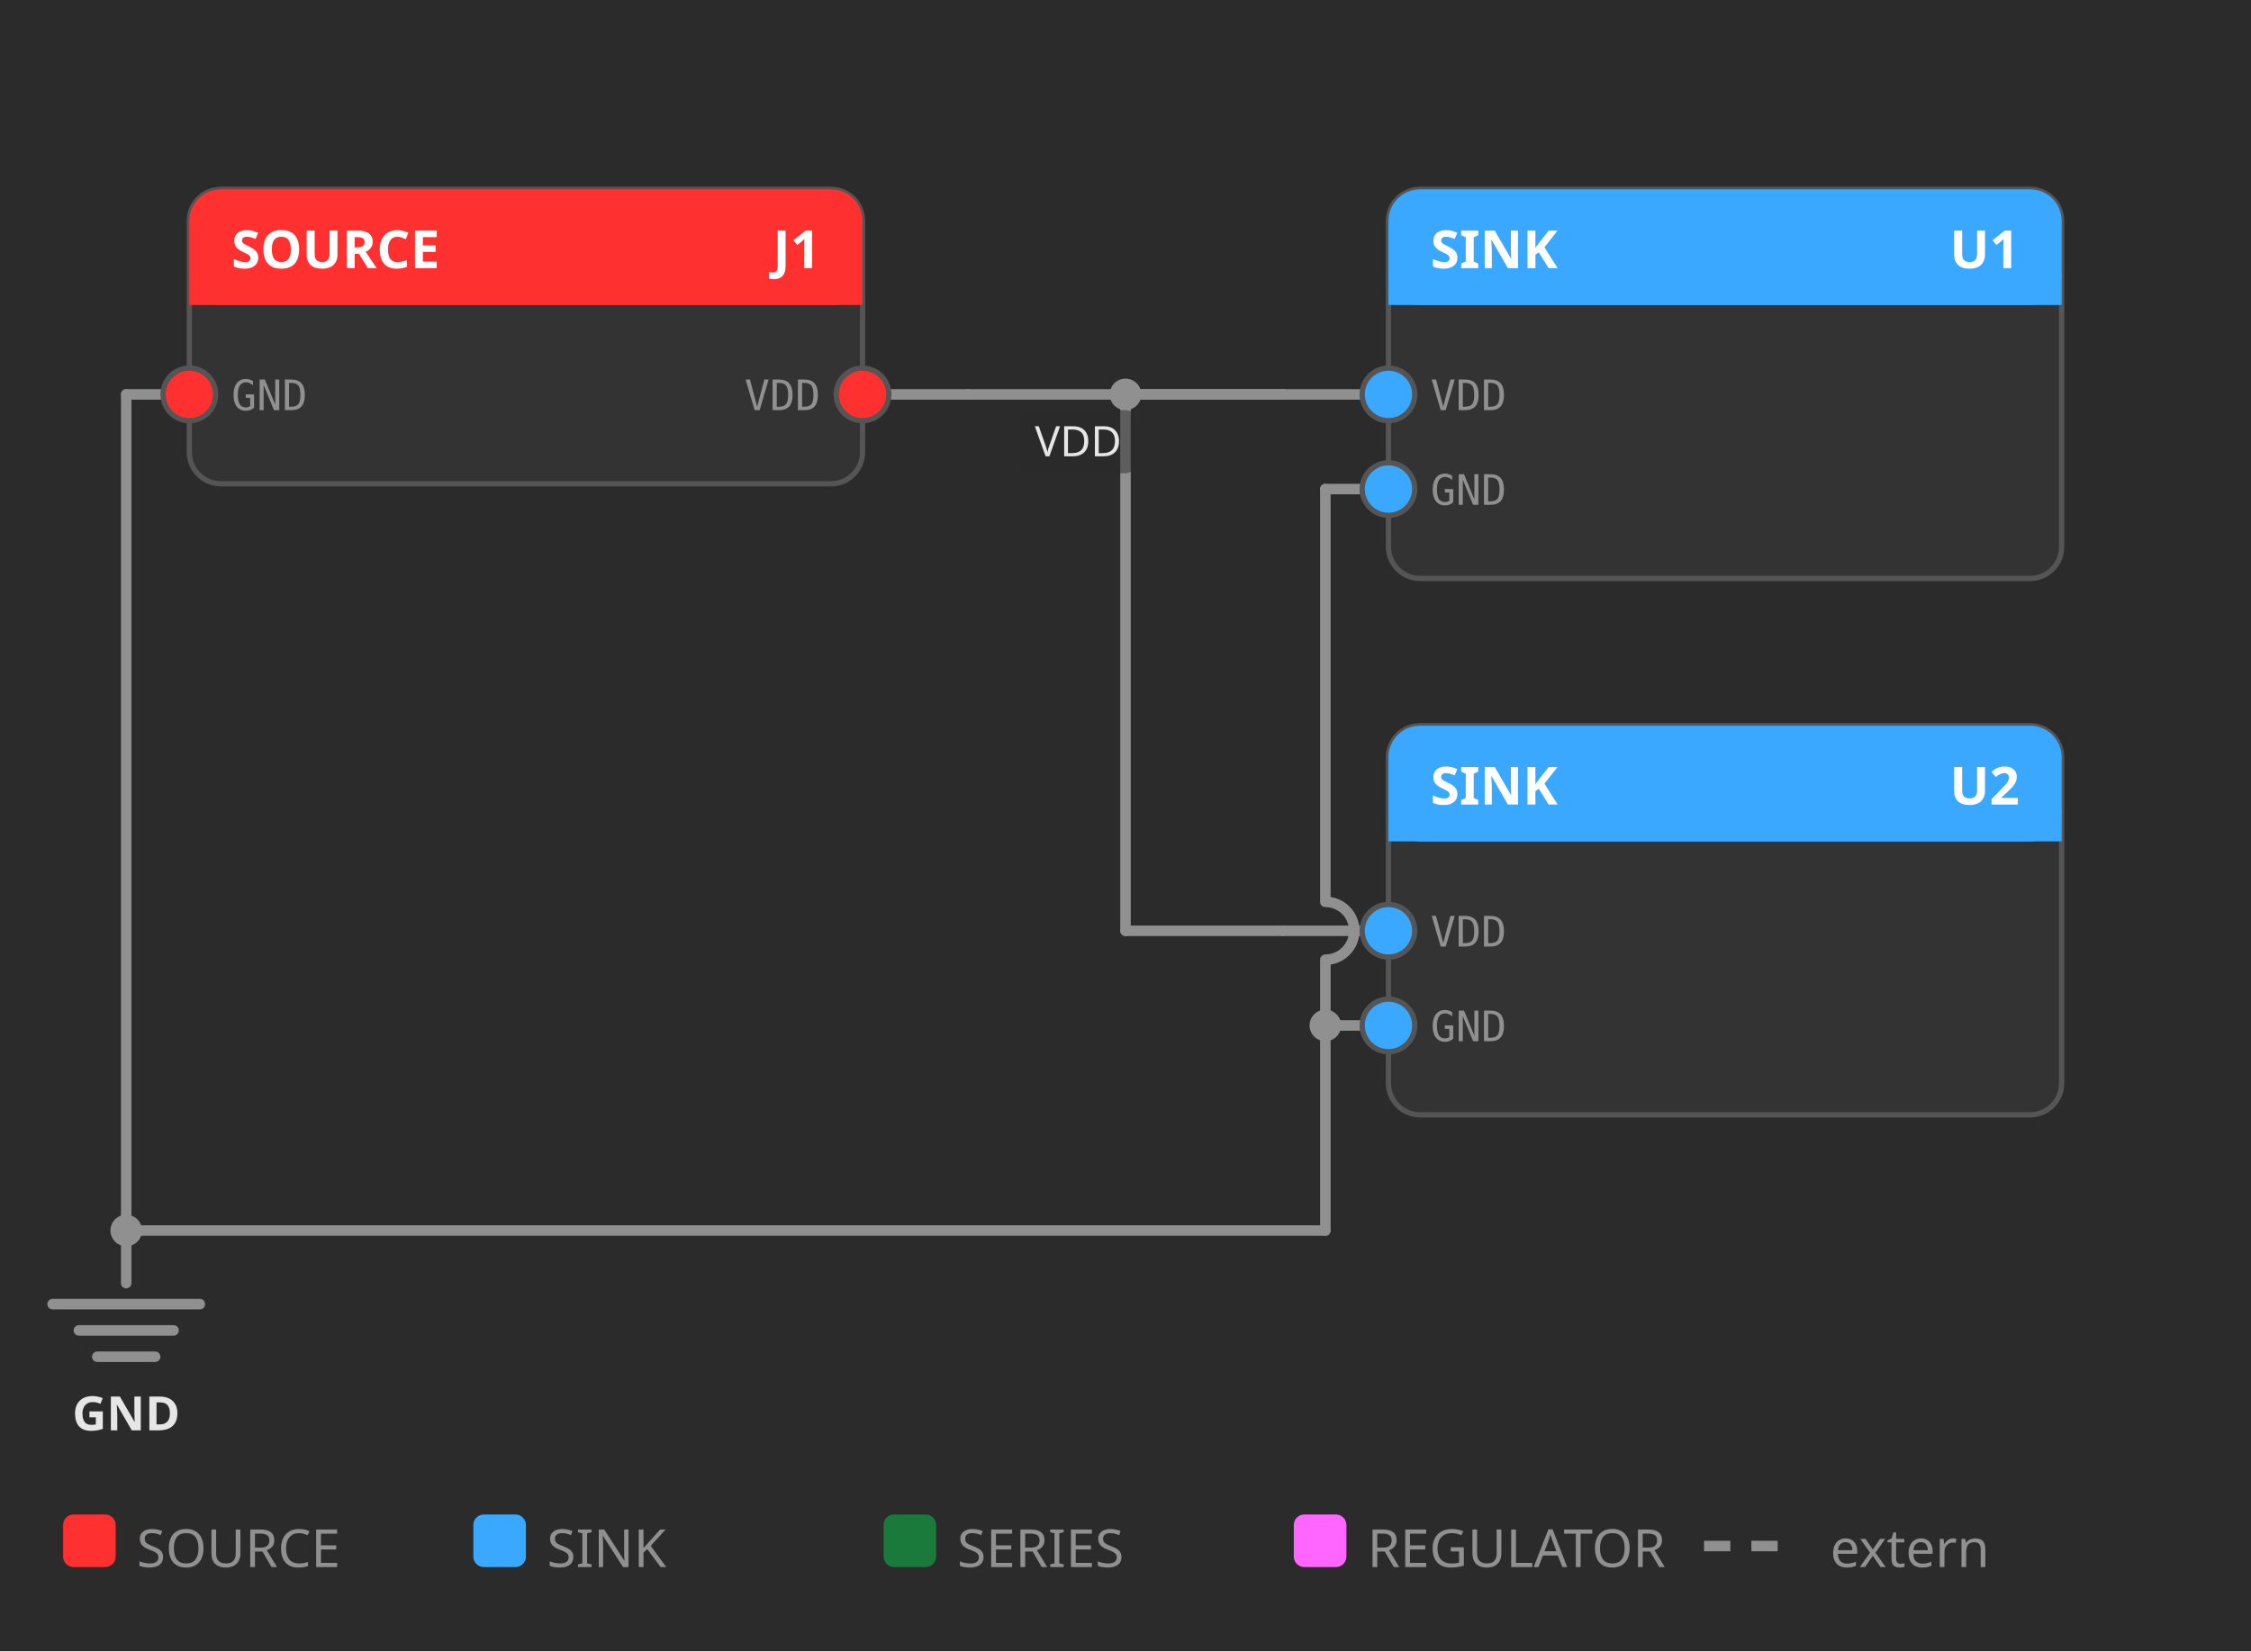
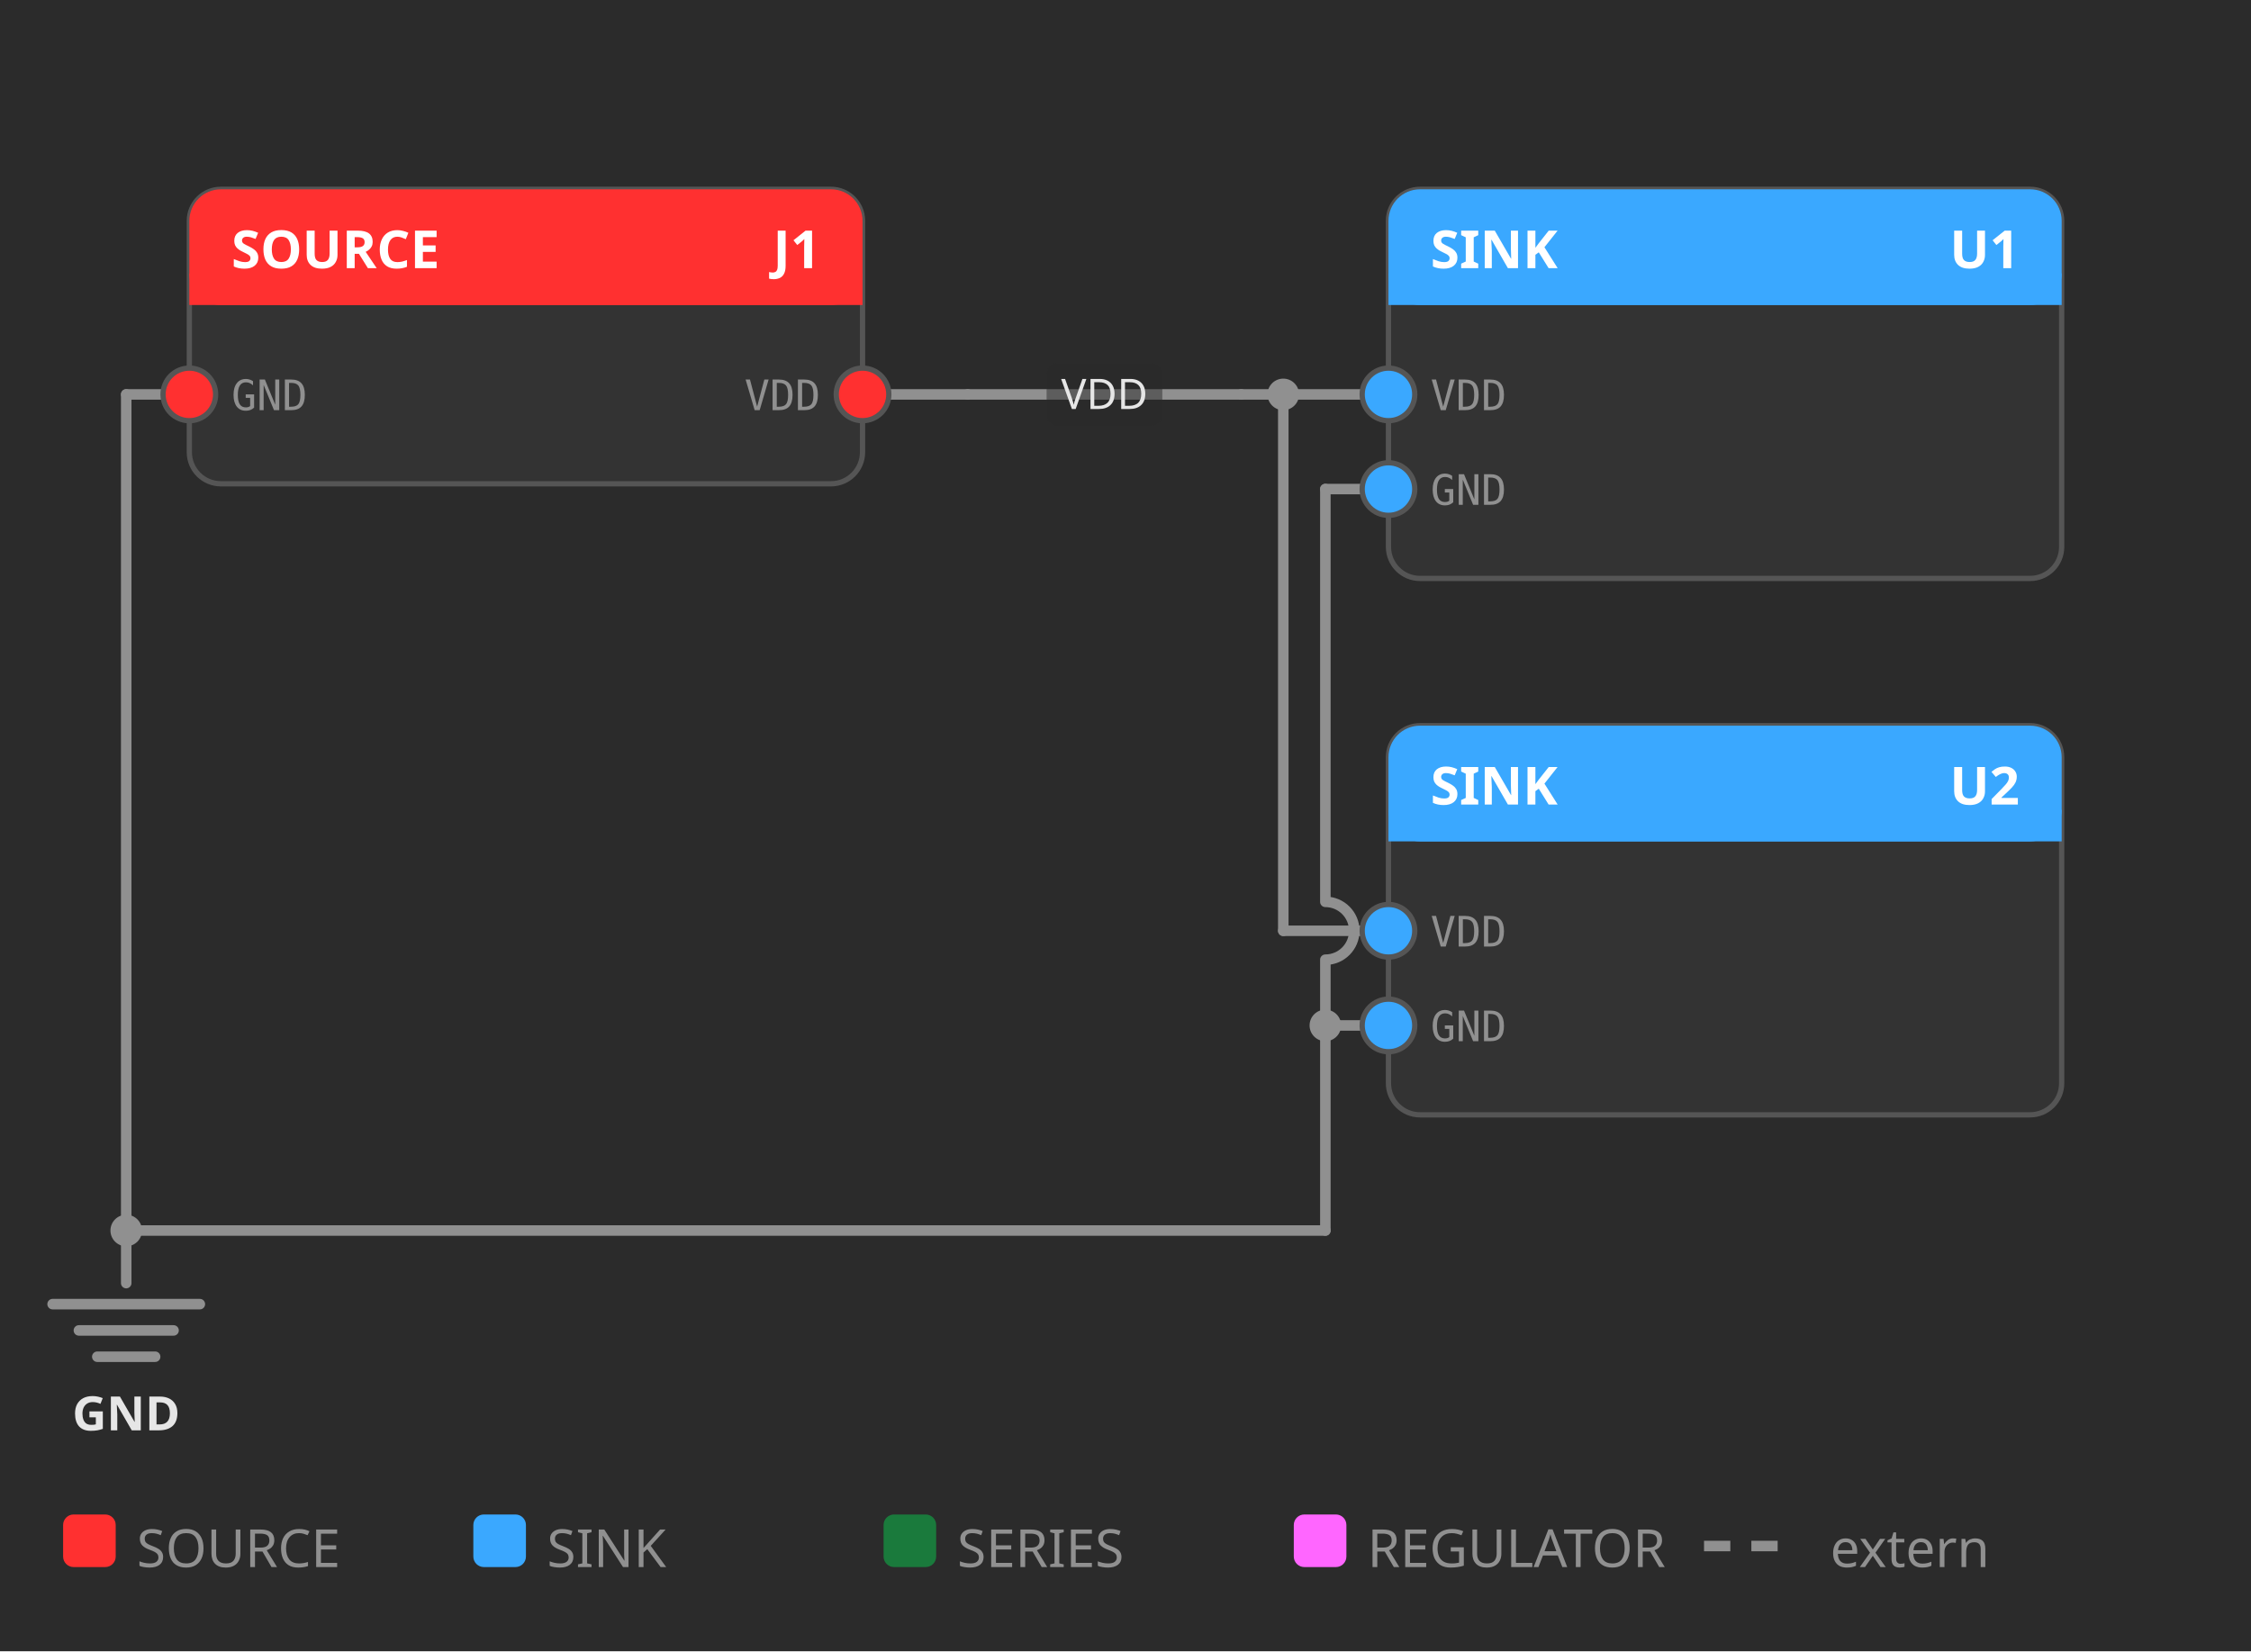
<svg xmlns="http://www.w3.org/2000/svg" width="428" height="314" viewBox="0 0 428 314">
  <rect width="100%" height="100%" fill="#2b2b2b" />
  <line x1="164" y1="75" x2="184" y2="75" stroke="#909090" stroke-width="2" stroke-linecap="round" />
-   <line x1="184" y1="75" x2="244" y2="75" stroke="#909090" stroke-width="2" stroke-linecap="round" />
+   <line x1="184" y1="75" x2="236" y2="75" stroke="#909090" stroke-width="2" stroke-linecap="round" />
+   <line x1="236" y1="75" x2="244" y2="75" stroke="#909090" stroke-width="2" stroke-linecap="round" />
  <line x1="244" y1="75" x2="264" y2="75" stroke="#909090" stroke-width="2" stroke-linecap="round" />
-   <line x1="214" y1="75" x2="244" y2="75" stroke="#909090" stroke-width="2" stroke-linecap="round" />
  <line x1="244" y1="177" x2="264" y2="177" stroke="#909090" stroke-width="2" stroke-linecap="round" />
-   <line x1="214" y1="177" x2="244" y2="177" stroke="#909090" stroke-width="2" stroke-linecap="round" />
  <line x1="24" y1="234" x2="252" y2="234" stroke="#909090" stroke-width="2" stroke-linecap="round" />
  <line x1="24" y1="75" x2="36" y2="75" stroke="#909090" stroke-width="2" stroke-linecap="round" />
  <line x1="252" y1="93" x2="264" y2="93" stroke="#909090" stroke-width="2" stroke-linecap="round" />
  <line x1="252" y1="195" x2="264" y2="195" stroke="#909090" stroke-width="2" stroke-linecap="round" />
-   <path d="M 214,75 V 177" fill="none" stroke="#909090" stroke-width="2" stroke-linecap="round" stroke-linejoin="round" />
+   <path d="M 244,75 V 177" fill="none" stroke="#909090" stroke-width="2" stroke-linecap="round" stroke-linejoin="round" />
  <path d="M 24,75 V 234" fill="none" stroke="#909090" stroke-width="2" stroke-linecap="round" stroke-linejoin="round" />
  <path d="M 252,93 V 171.5 A 5.5,5.5 0 0 1 252,182.5 V 234" fill="none" stroke="#909090" stroke-width="2" stroke-linecap="round" stroke-linejoin="round" />
  <circle cx="24" cy="234" r="3" fill="#909090" />
-   <circle cx="214" cy="75" r="3" fill="#909090" />
+   <circle cx="244" cy="75" r="3" fill="#909090" />
  <circle cx="252" cy="195" r="3" fill="#909090" />
  <line x1="24" y1="234" x2="24" y2="244" stroke="#909090" stroke-width="2" stroke-linecap="round" />
  <line x1="10" y1="248" x2="38" y2="248" stroke="#909090" stroke-width="2" stroke-linecap="round" />
  <line x1="15" y1="253" x2="33" y2="253" stroke="#909090" stroke-width="2" stroke-linecap="round" />
  <line x1="18.5" y1="258" x2="29.5" y2="258" stroke="#909090" stroke-width="2" stroke-linecap="round" />
  <text x="24" y="272" text-anchor="middle" fill="#e6e6e6" font-family="Segoe UI,sans-serif" font-size="9" font-weight="600">GND</text>
  <rect class="topo-hit" data-label="J1" x="36" y="36" width="128" height="56" rx="6" fill="#333333" stroke="#555555" stroke-width="1" />
  <rect x="36" y="36" width="128" height="22" rx="6" fill="#ff3030" />
  <rect x="36" y="52" width="128" height="6" fill="#ff3030" />
  <text x="44" y="51" fill="#ffffff" font-family="Segoe UI,sans-serif" font-size="10" font-weight="600">SOURCE</text>
  <text x="156" y="51" fill="#ffffff" text-anchor="end" font-family="Segoe UI,sans-serif" font-size="10" font-weight="600">J1</text>
  <circle cx="164" cy="75" r="5" fill="#ff3030" stroke="#555555" stroke-width="1" />
  <text x="156" y="78" text-anchor="end" fill="#909090" font-family="Consolas,monospace" font-size="8">VDD</text>
  <circle cx="36" cy="75" r="5" fill="#ff3030" stroke="#555555" stroke-width="1" />
  <text x="44" y="78" text-anchor="start" fill="#909090" font-family="Consolas,monospace" font-size="8">GND</text>
  <rect class="topo-hit" data-label="U1" x="264" y="36" width="128" height="74" rx="6" fill="#333333" stroke="#555555" stroke-width="1" />
  <rect x="264" y="36" width="128" height="22" rx="6" fill="#3aa8ff" />
  <rect x="264" y="52" width="128" height="6" fill="#3aa8ff" />
  <text x="272" y="51" fill="#ffffff" font-family="Segoe UI,sans-serif" font-size="10" font-weight="600">SINK</text>
  <text x="384" y="51" fill="#ffffff" text-anchor="end" font-family="Segoe UI,sans-serif" font-size="10" font-weight="600">U1</text>
  <circle cx="264" cy="75" r="5" fill="#3aa8ff" stroke="#555555" stroke-width="1" />
  <text x="272" y="78" text-anchor="start" fill="#909090" font-family="Consolas,monospace" font-size="8">VDD</text>
  <circle cx="264" cy="93" r="5" fill="#3aa8ff" stroke="#555555" stroke-width="1" />
  <text x="272" y="96" text-anchor="start" fill="#909090" font-family="Consolas,monospace" font-size="8">GND</text>
  <rect class="topo-hit" data-label="U2" x="264" y="138" width="128" height="74" rx="6" fill="#333333" stroke="#555555" stroke-width="1" />
  <rect x="264" y="138" width="128" height="22" rx="6" fill="#3aa8ff" />
  <rect x="264" y="154" width="128" height="6" fill="#3aa8ff" />
  <text x="272" y="153" fill="#ffffff" font-family="Segoe UI,sans-serif" font-size="10" font-weight="600">SINK</text>
  <text x="384" y="153" fill="#ffffff" text-anchor="end" font-family="Segoe UI,sans-serif" font-size="10" font-weight="600">U2</text>
  <circle cx="264" cy="177" r="5" fill="#3aa8ff" stroke="#555555" stroke-width="1" />
  <text x="272" y="180" text-anchor="start" fill="#909090" font-family="Consolas,monospace" font-size="8">VDD</text>
  <circle cx="264" cy="195" r="5" fill="#3aa8ff" stroke="#555555" stroke-width="1" />
  <text x="272" y="198" text-anchor="start" fill="#909090" font-family="Consolas,monospace" font-size="8">GND</text>
-   <rect x="194" y="78" width="22" height="12" fill="#2b2b2b" fill-opacity="0.5" stroke="none" rx="2" />
-   <text x="205" y="84" text-anchor="middle" dominant-baseline="middle" fill="#e6e6e6" font-family="Segoe UI,sans-serif" font-size="8">VDD</text>
+   <rect x="199" y="69" width="22" height="12" fill="#2b2b2b" fill-opacity="0.5" stroke="none" rx="2" />
+   <text x="210" y="75" text-anchor="middle" dominant-baseline="middle" fill="#e6e6e6" font-family="Segoe UI,sans-serif" font-size="8">VDD</text>
  <rect x="12" y="288" width="10" height="10" rx="2" fill="#ff3030" />
  <text x="26" y="298" fill="#909090" font-family="Segoe UI,sans-serif" font-size="10">SOURCE</text>
  <rect x="90" y="288" width="10" height="10" rx="2" fill="#3aa8ff" />
  <text x="104" y="298" fill="#909090" font-family="Segoe UI,sans-serif" font-size="10">SINK</text>
  <rect x="168" y="288" width="10" height="10" rx="2" fill="#1a7a3c" />
  <text x="182" y="298" fill="#909090" font-family="Segoe UI,sans-serif" font-size="10">SERIES</text>
  <rect x="246" y="288" width="10" height="10" rx="2" fill="#ff66ff" />
  <text x="260" y="298" fill="#909090" font-family="Segoe UI,sans-serif" font-size="10">REGULATOR</text>
  <line x1="324" y1="294" x2="342" y2="294" stroke="#909090" stroke-width="2" stroke-dasharray="5 4" />
  <text x="348" y="298" fill="#909090" font-family="Segoe UI,sans-serif" font-size="10">extern</text>
</svg>
